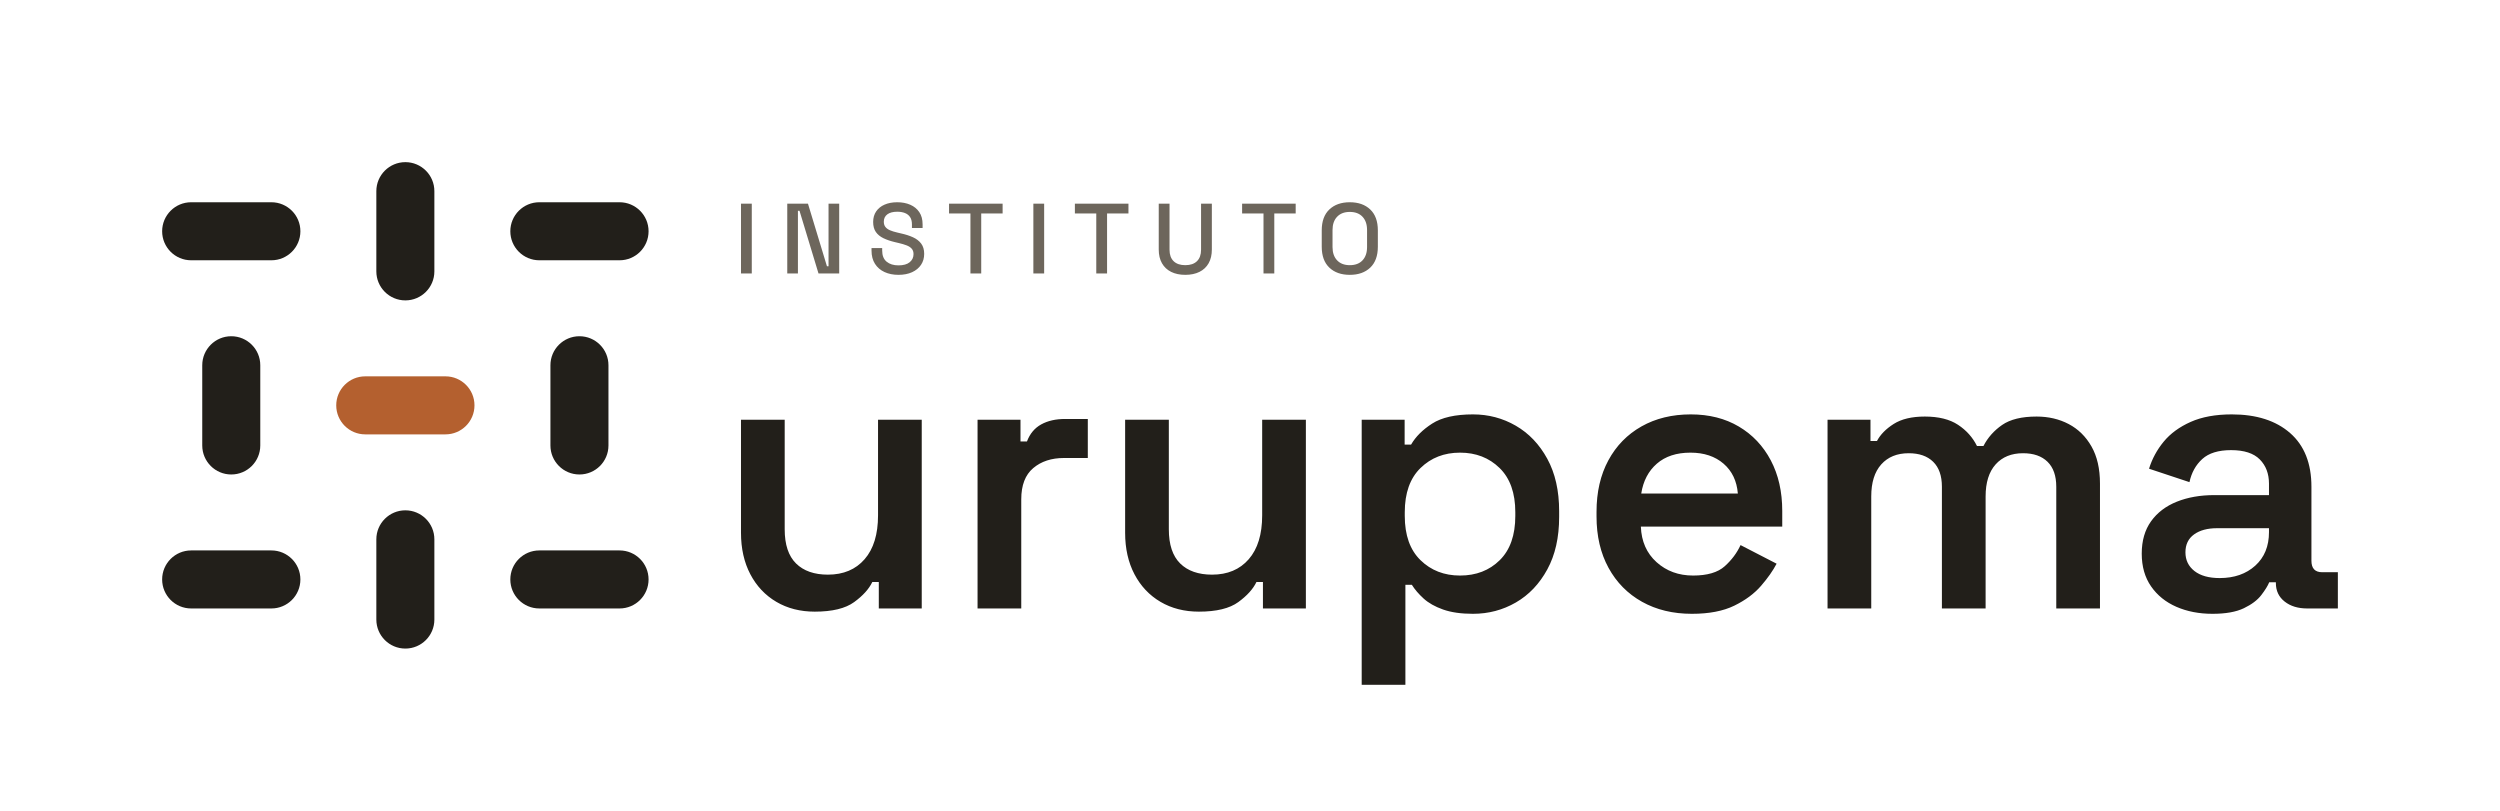
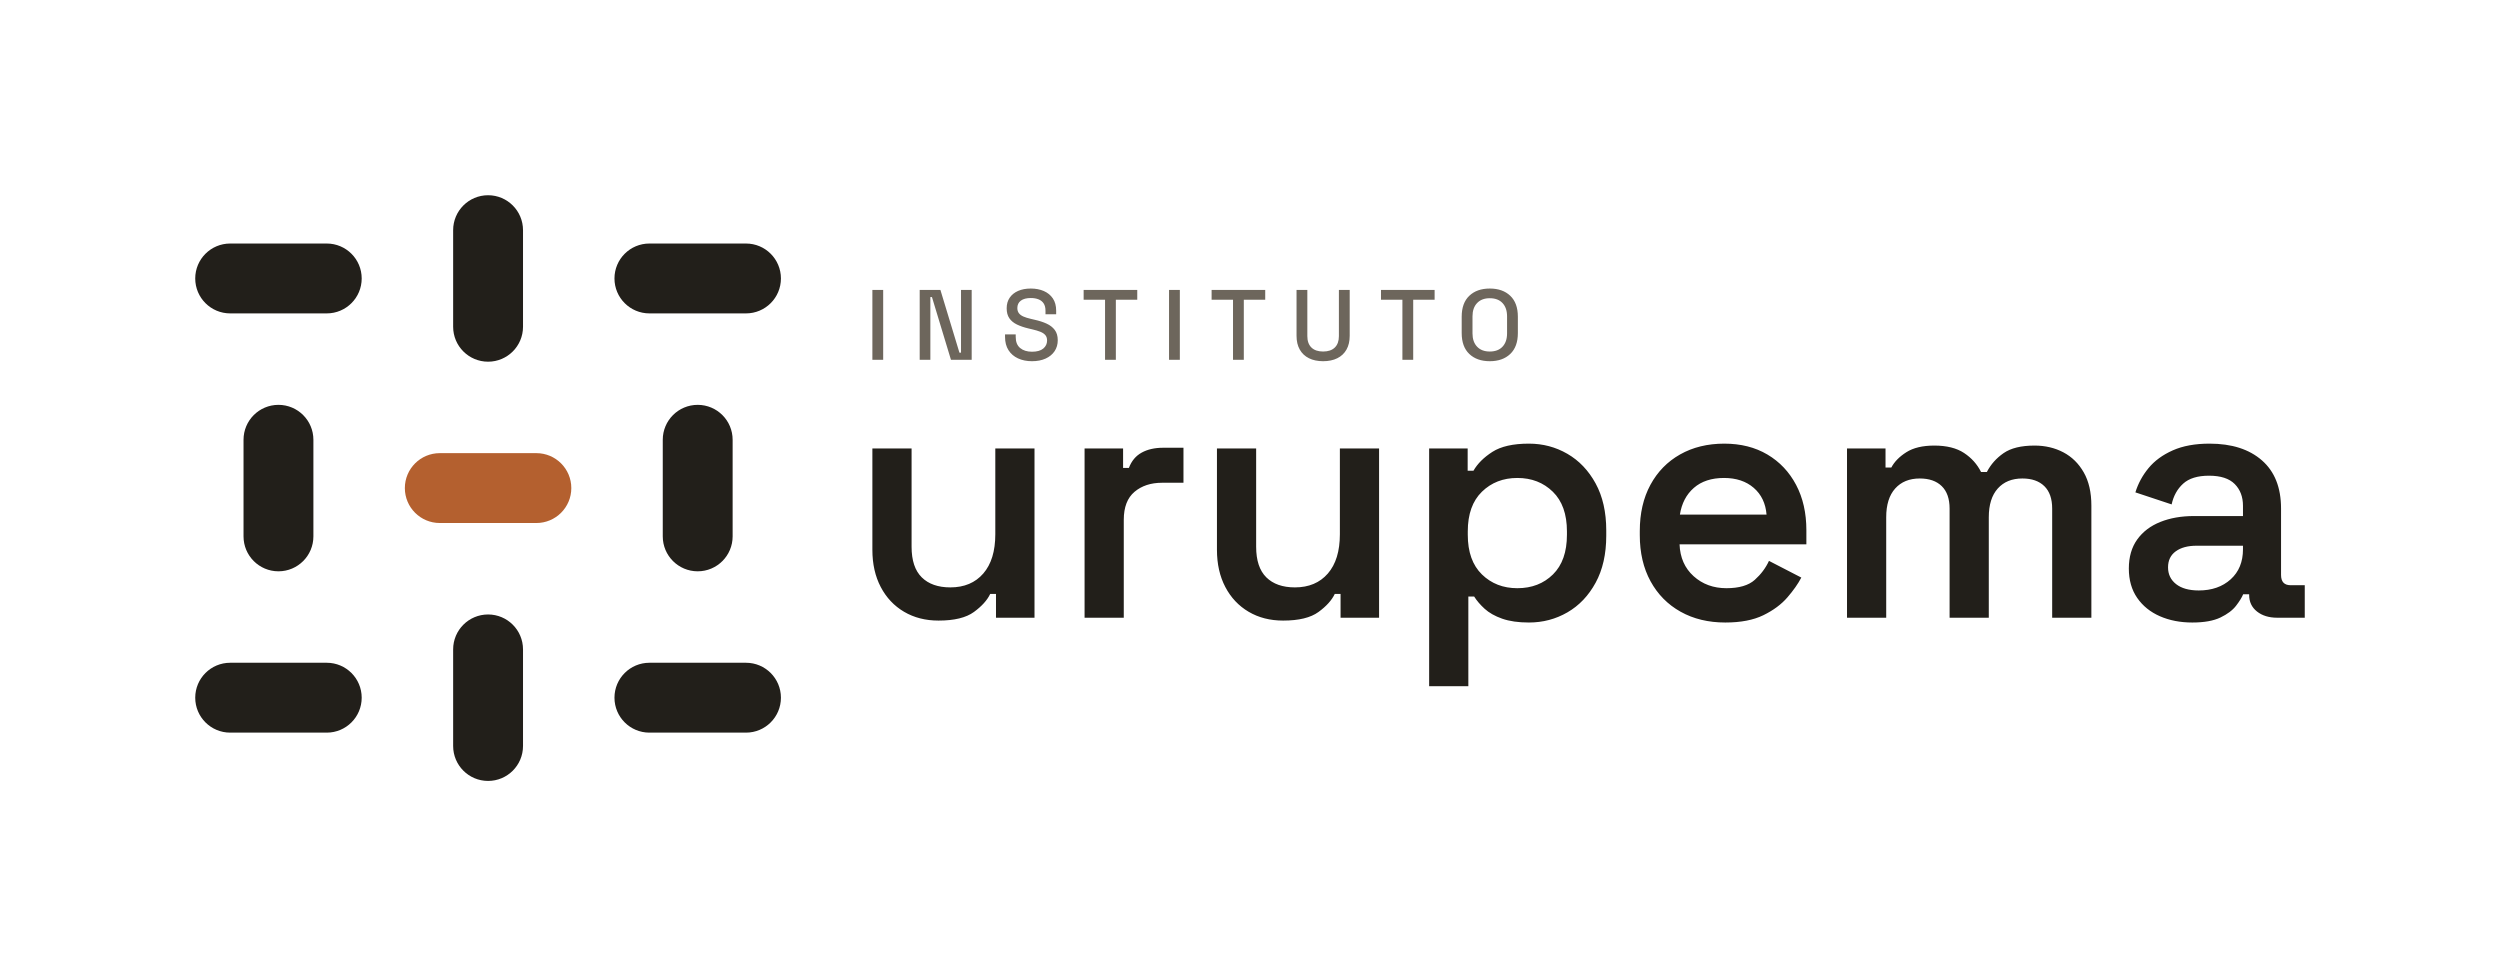
- <svg xmlns="http://www.w3.org/2000/svg" width="1464.76" height="475.00" viewBox="0 0 1464.76 475.00" role="img" aria-labelledby="t d">
+ <svg xmlns="http://www.w3.org/2000/svg" width="1216.50" height="475.00" viewBox="0 0 1216.50 475.00" role="img" aria-labelledby="t d">
  <rect x="95.000" y="118.500" width="81.000" height="34.000" rx="17.000" fill="#221F1A" />
  <rect x="220.500" y="95.000" width="34.000" height="81.000" rx="17.000" fill="#221F1A" />
  <rect x="299.000" y="118.500" width="81.000" height="34.000" rx="17.000" fill="#221F1A" />
  <rect x="118.500" y="197.000" width="34.000" height="81.000" rx="17.000" fill="#221F1A" />
  <rect x="197.000" y="220.500" width="81.000" height="34.000" rx="17.000" fill="#B4602F" />
  <rect x="322.500" y="197.000" width="34.000" height="81.000" rx="17.000" fill="#221F1A" />
  <rect x="95.000" y="322.500" width="81.000" height="34.000" rx="17.000" fill="#221F1A" />
  <rect x="220.500" y="299.000" width="34.000" height="81.000" rx="17.000" fill="#221F1A" />
  <rect x="299.000" y="322.500" width="81.000" height="34.000" rx="17.000" fill="#221F1A" />
-   <path d="M434.15 160.215V119.318H440.472V160.215ZM461.259 160.215V119.318H473.388L484.515 156.02H485.444V119.318H491.69V160.215H479.561L468.434 123.492H467.505V160.215ZM526.409 161.033Q521.799 161.033 518.238 159.39Q514.677 157.747 512.653 154.582Q510.628 151.417 510.628 146.813V145.361H516.874V146.813Q516.874 151.189 519.49 153.336Q522.106 155.483 526.409 155.483Q530.77 155.483 533.004 153.629Q535.237 151.776 535.237 148.893Q535.237 146.933 534.191 145.728Q533.145 144.523 531.203 143.769Q529.26 143.015 526.57 142.39L524.387 141.873Q520.488 140.959 517.612 139.568Q514.736 138.178 513.16 135.912Q511.584 133.647 511.584 130.051Q511.584 126.455 513.345 123.868Q515.107 121.281 518.278 119.891Q521.449 118.5 525.708 118.5Q529.967 118.5 533.324 119.959Q536.68 121.418 538.617 124.287Q540.554 127.156 540.554 131.473V133.574H534.308V131.473Q534.308 128.83 533.229 127.204Q532.149 125.578 530.209 124.814Q528.27 124.05 525.708 124.05Q521.937 124.05 519.883 125.59Q517.829 127.129 517.829 129.899Q517.829 131.745 518.741 132.94Q519.652 134.135 521.403 134.897Q523.155 135.659 525.731 136.247L527.913 136.764Q531.886 137.637 534.935 139.026Q537.983 140.415 539.733 142.739Q541.483 145.063 541.483 148.741Q541.483 152.419 539.625 155.181Q537.767 157.943 534.383 159.488Q530.998 161.033 526.409 161.033ZM568.58 160.215V125.061H556.048V119.318H587.434V125.061H574.902V160.215ZM605.452 160.215V119.318H611.774V160.215ZM642.312 160.215V125.061H629.78V119.318H661.166V125.061H648.634V160.215ZM694.468 161.033Q689.669 161.033 686.178 159.295Q682.687 157.557 680.798 154.231Q678.91 150.905 678.91 146.191V119.318H685.232V146.342Q685.232 150.695 687.63 153.031Q690.028 155.366 694.468 155.366Q698.909 155.366 701.307 153.031Q703.705 150.695 703.705 146.342V119.318H710.027V146.191Q710.027 150.905 708.149 154.231Q706.27 157.557 702.769 159.295Q699.268 161.033 694.468 161.033ZM740.291 160.215V125.061H727.759V119.318H759.145V125.061H746.613V160.215ZM790.849 161.033Q783.321 161.033 778.866 156.798Q774.411 152.562 774.411 144.572V134.961Q774.411 126.972 778.866 122.736Q783.321 118.5 790.849 118.5Q798.377 118.5 802.832 122.736Q807.287 126.972 807.287 134.961V144.572Q807.287 152.562 802.832 156.798Q798.377 161.033 790.849 161.033ZM790.849 155.366Q795.663 155.366 798.314 152.527Q800.965 149.687 800.965 144.765V134.768Q800.965 129.846 798.314 127.007Q795.663 124.167 790.849 124.167Q786.094 124.167 783.413 127.007Q780.733 129.846 780.733 134.768V144.765Q780.733 149.687 783.413 152.527Q786.094 155.366 790.849 155.366Z" fill="#6D665C" />
-   <path d="M477.368 358.368Q464.627 358.368 454.856 352.616Q445.085 346.863 439.617 336.446Q434.15 326.029 434.15 312.146V245.924H459.756V310.144Q459.756 323.573 466.397 330.131Q473.039 336.689 485.075 336.689Q498.717 336.689 506.581 327.645Q514.445 318.601 514.445 301.95V245.924H540.05V356.5H514.892V340.979H511.1Q508.181 347.12 500.484 352.744Q492.788 358.368 477.368 358.368ZM572.753 356.5V245.924H597.911V258.648H601.703Q604.282 251.819 610.065 248.648Q615.848 245.476 624.042 245.476H637.348V268.341H623.399Q612.386 268.341 605.373 274.262Q598.359 280.182 598.359 292.548V356.5ZM702.435 358.368Q689.694 358.368 679.923 352.616Q670.152 346.863 664.685 336.446Q659.217 326.029 659.217 312.146V245.924H684.823V310.144Q684.823 323.573 691.465 330.131Q698.106 336.689 710.143 336.689Q723.784 336.689 731.648 327.645Q739.512 318.601 739.512 301.95V245.924H765.118V356.5H739.96V340.979H736.167Q733.248 347.12 725.552 352.744Q717.856 358.368 702.435 358.368ZM797.821 401.245V245.924H822.979V260.483H826.771Q830.731 253.564 839.118 248.178Q847.504 242.792 863.003 242.792Q876.622 242.792 888.11 249.431Q899.599 256.07 906.554 268.783Q913.509 281.496 913.509 299.5V302.923Q913.509 320.889 906.573 333.621Q899.638 346.354 888.15 352.993Q876.661 359.632 863.003 359.632Q852.622 359.632 845.524 357.126Q838.427 354.621 834.092 350.675Q829.758 346.729 827.218 342.651H823.426V401.245ZM855.441 337.215Q869.58 337.215 878.703 328.218Q887.825 319.222 887.825 302.291V300.132Q887.825 283.202 878.61 274.206Q869.396 265.209 855.441 265.209Q841.525 265.209 832.291 274.206Q823.057 283.202 823.057 300.132V302.291Q823.057 319.222 832.291 328.218Q841.525 337.215 855.441 337.215ZM991.264 359.632Q974.67 359.632 962.068 352.585Q949.467 345.537 942.439 332.693Q935.411 319.848 935.411 302.554V299.87Q935.411 282.536 942.347 269.711Q949.282 256.886 961.752 249.839Q974.222 242.792 990.621 242.792Q1006.757 242.792 1018.78 249.906Q1030.802 257.021 1037.514 269.728Q1044.226 282.436 1044.226 299.361V308.55H961.386Q961.873 321.526 970.573 329.37Q979.273 337.215 992.003 337.215Q1004.447 337.215 1010.53 331.756Q1016.612 326.297 1019.795 319.367L1040.92 330.274Q1037.749 336.365 1031.82 343.228Q1025.891 350.09 1016.126 354.861Q1006.36 359.632 991.264 359.632ZM961.61 289.164H1018.212Q1017.317 278.135 1009.847 271.672Q1002.378 265.209 990.437 265.209Q978.165 265.209 970.749 271.672Q963.333 278.135 961.61 289.164ZM1070.765 356.5V245.924H1095.923V258.397H1099.715Q1102.702 252.725 1109.531 248.39Q1116.36 244.056 1127.793 244.056Q1139.885 244.056 1147.22 248.897Q1154.556 253.737 1158.32 261.316H1162.112Q1165.915 253.922 1173.047 248.989Q1180.178 244.056 1193.243 244.056Q1203.691 244.056 1212.061 248.458Q1220.432 252.859 1225.407 261.579Q1230.382 270.299 1230.382 283.292V356.5H1204.776V285.188Q1204.776 275.584 1199.667 270.567Q1194.558 265.55 1185.312 265.55Q1175.105 265.55 1169.241 272.094Q1163.376 278.638 1163.376 290.87V356.5H1137.771V285.188Q1137.771 275.584 1132.661 270.567Q1127.552 265.55 1118.307 265.55Q1108.099 265.55 1102.235 272.094Q1096.371 278.638 1096.371 290.87V356.5ZM1296.308 359.632Q1284.529 359.632 1275.152 355.532Q1265.775 351.433 1260.313 343.549Q1254.852 335.666 1254.852 324.373Q1254.852 313.041 1260.313 305.421Q1265.775 297.8 1275.409 293.944Q1285.043 290.087 1297.337 290.087H1329.408V283.392Q1329.408 274.622 1324.016 269.177Q1318.624 263.733 1307.22 263.733Q1296.039 263.733 1290.326 268.934Q1284.613 274.136 1282.812 282.486L1259.13 274.622Q1261.815 265.925 1267.724 258.76Q1273.633 251.595 1283.53 247.194Q1293.427 242.792 1307.589 242.792Q1329.279 242.792 1341.777 253.715Q1354.275 264.638 1354.275 285.171V328.557Q1354.275 335.268 1360.539 335.268H1369.762V356.5H1351.753Q1343.71 356.5 1338.575 352.453Q1333.441 348.407 1333.441 341.617V341.158H1329.542Q1328.295 344.234 1324.908 348.656Q1321.522 353.077 1314.692 356.355Q1307.863 359.632 1296.308 359.632ZM1300.525 338.691Q1313.322 338.691 1321.365 331.426Q1329.408 324.161 1329.408 311.789V309.473H1299.037Q1290.541 309.473 1285.499 313.123Q1280.457 316.772 1280.457 323.596Q1280.457 330.419 1285.723 334.555Q1290.989 338.691 1300.525 338.691Z" fill="#221F1A" />
+   <path d="M424.5 175.083V141.083H429.756V175.083ZM447.523 175.083V141.083H457.606L466.857 171.596H467.629V141.083H472.821V175.083H462.738L453.488 144.554H452.715V175.083ZM502.171 175.763Q498.338 175.763 495.378 174.397Q492.417 173.031 490.734 170.4Q489.051 167.768 489.051 163.941V162.734H494.244V163.941Q494.244 167.579 496.419 169.364Q498.593 171.149 502.171 171.149Q505.796 171.149 507.653 169.608Q509.51 168.067 509.51 165.67Q509.51 164.041 508.64 163.039Q507.771 162.037 506.156 161.41Q504.541 160.784 502.304 160.264L500.49 159.834Q497.248 159.074 494.857 157.918Q492.466 156.762 491.156 154.879Q489.846 152.996 489.846 150.006Q489.846 147.016 491.31 144.866Q492.774 142.715 495.411 141.559Q498.047 140.403 501.588 140.403Q505.129 140.403 507.919 141.616Q510.709 142.829 512.32 145.214Q513.93 147.599 513.93 151.189V152.935H508.737V151.189Q508.737 148.991 507.84 147.639Q506.943 146.288 505.33 145.653Q503.718 145.018 501.588 145.018Q498.452 145.018 496.745 146.298Q495.038 147.577 495.038 149.88Q495.038 151.414 495.796 152.408Q496.553 153.401 498.009 154.035Q499.465 154.669 501.607 155.157L503.421 155.587Q506.724 156.313 509.258 157.468Q511.793 158.622 513.247 160.554Q514.702 162.486 514.702 165.544Q514.702 168.601 513.157 170.898Q511.613 173.194 508.799 174.479Q505.986 175.763 502.171 175.763ZM537.715 175.083V145.858H527.297V141.083H553.389V145.858H542.971V175.083ZM568.854 175.083V141.083H574.11V175.083ZM599.984 175.083V145.858H589.565V141.083H615.658V145.858H605.239V175.083ZM643.829 175.763Q639.839 175.763 636.937 174.318Q634.035 172.873 632.465 170.108Q630.895 167.343 630.895 163.424V141.083H636.15V163.55Q636.15 167.169 638.144 169.11Q640.138 171.052 643.829 171.052Q647.521 171.052 649.514 169.11Q651.508 167.169 651.508 163.55V141.083H656.764V163.424Q656.764 167.343 655.202 170.108Q653.641 172.873 650.73 174.318Q647.819 175.763 643.829 175.763ZM682.409 175.083V145.858H671.991V141.083H698.083V145.858H687.665V175.083ZM724.926 175.763Q718.668 175.763 714.964 172.242Q711.261 168.72 711.261 162.078V154.088Q711.261 147.446 714.964 143.925Q718.668 140.403 724.926 140.403Q731.185 140.403 734.888 143.925Q738.592 147.446 738.592 154.088V162.078Q738.592 168.72 734.888 172.242Q731.185 175.763 724.926 175.763ZM724.926 171.052Q728.929 171.052 731.133 168.691Q733.337 166.331 733.337 162.239V153.928Q733.337 149.836 731.133 147.475Q728.929 145.115 724.926 145.115Q720.973 145.115 718.745 147.475Q716.516 149.836 716.516 153.928V162.239Q716.516 166.331 718.745 168.691Q720.973 171.052 724.926 171.052Z" fill="#6D665C" />
+   <path d="M456.696 301.975Q447.204 301.975 439.925 297.69Q432.646 293.404 428.573 285.644Q424.5 277.883 424.5 267.542V218.208H443.575V266.05Q443.575 276.054 448.523 280.939Q453.471 285.825 462.438 285.825Q472.6 285.825 478.458 279.087Q484.317 272.35 484.317 259.946V218.208H503.392V300.583H484.65V289.021H481.825Q479.65 293.596 473.917 297.785Q468.183 301.975 456.696 301.975ZM527.754 300.583V218.208H546.496V227.687H549.321Q551.242 222.6 555.55 220.237Q559.858 217.875 565.963 217.875H575.875V234.908H565.483Q557.279 234.908 552.054 239.319Q546.829 243.729 546.829 252.942V300.583ZM624.362 301.975Q614.871 301.975 607.592 297.69Q600.312 293.404 596.24 285.644Q592.167 277.883 592.167 267.542V218.208H611.242V266.05Q611.242 276.054 616.19 280.939Q621.138 285.825 630.104 285.825Q640.267 285.825 646.125 279.087Q651.983 272.35 651.983 259.946V218.208H671.058V300.583H652.317V289.021H649.492Q647.317 293.596 641.583 297.785Q635.85 301.975 624.362 301.975ZM695.421 333.917V218.208H714.163V229.054H716.988Q719.938 223.9 726.186 219.887Q732.433 215.875 743.979 215.875Q754.125 215.875 762.683 220.821Q771.242 225.767 776.423 235.237Q781.604 244.708 781.604 258.121V260.671Q781.604 274.054 776.438 283.54Q771.271 293.025 762.713 297.971Q754.154 302.917 743.979 302.917Q736.246 302.917 730.958 301.05Q725.671 299.183 722.442 296.244Q719.213 293.304 717.321 290.267H714.496V333.917ZM738.346 286.217Q748.879 286.217 755.675 279.515Q762.471 272.812 762.471 260.2V258.592Q762.471 245.979 755.606 239.277Q748.742 232.575 738.346 232.575Q727.979 232.575 721.1 239.277Q714.221 245.979 714.221 258.592V260.2Q714.221 272.812 721.1 279.515Q727.979 286.217 738.346 286.217ZM839.529 302.917Q827.167 302.917 817.779 297.667Q808.392 292.417 803.156 282.848Q797.921 273.279 797.921 260.396V258.396Q797.921 245.483 803.087 235.929Q808.254 226.375 817.544 221.125Q826.833 215.875 839.05 215.875Q851.071 215.875 860.027 221.175Q868.983 226.475 873.983 235.942Q878.983 245.408 878.983 258.017V264.863H817.271Q817.633 274.529 824.115 280.373Q830.596 286.217 840.079 286.217Q849.35 286.217 853.881 282.15Q858.412 278.083 860.783 272.921L876.521 281.046Q874.158 285.583 869.742 290.696Q865.325 295.808 858.05 299.362Q850.775 302.917 839.529 302.917ZM817.438 250.421H859.604Q858.937 242.204 853.373 237.39Q847.808 232.575 838.913 232.575Q829.771 232.575 824.246 237.39Q818.721 242.204 817.438 250.421ZM898.754 300.583V218.208H917.496V227.5H920.321Q922.546 223.275 927.633 220.046Q932.721 216.817 941.238 216.817Q950.246 216.817 955.71 220.423Q961.175 224.029 963.979 229.675H966.804Q969.638 224.167 974.95 220.492Q980.263 216.817 989.996 216.817Q997.779 216.817 1004.015 220.096Q1010.25 223.375 1013.956 229.871Q1017.663 236.367 1017.663 246.046V300.583H998.587V247.458Q998.587 240.304 994.781 236.567Q990.975 232.829 984.087 232.829Q976.483 232.829 972.115 237.704Q967.746 242.579 967.746 251.692V300.583H948.671V247.458Q948.671 240.304 944.865 236.567Q941.058 232.829 934.171 232.829Q926.567 232.829 922.198 237.704Q917.829 242.579 917.829 251.692V300.583ZM1066.775 302.917Q1058.0 302.917 1051.015 299.862Q1044.029 296.808 1039.96 290.935Q1035.892 285.062 1035.892 276.65Q1035.892 268.208 1039.96 262.531Q1044.029 256.854 1051.206 253.981Q1058.383 251.108 1067.542 251.108H1091.433V246.121Q1091.433 239.588 1087.417 235.531Q1083.4 231.475 1074.904 231.475Q1066.575 231.475 1062.319 235.35Q1058.063 239.225 1056.721 245.446L1039.079 239.587Q1041.079 233.108 1045.481 227.771Q1049.883 222.433 1057.256 219.154Q1064.629 215.875 1075.179 215.875Q1091.338 215.875 1100.648 224.012Q1109.958 232.15 1109.958 247.446V279.767Q1109.958 284.767 1114.625 284.767H1121.496V300.583H1108.079Q1102.087 300.583 1098.262 297.569Q1094.437 294.554 1094.437 289.496V289.154H1091.533Q1090.604 291.446 1088.081 294.74Q1085.558 298.033 1080.471 300.475Q1075.383 302.917 1066.775 302.917ZM1069.917 287.317Q1079.45 287.317 1085.442 281.904Q1091.433 276.492 1091.433 267.275V265.55H1068.808Q1062.479 265.55 1058.723 268.269Q1054.967 270.988 1054.967 276.071Q1054.967 281.154 1058.89 284.235Q1062.813 287.317 1069.917 287.317Z" fill="#221F1A" />
</svg>
